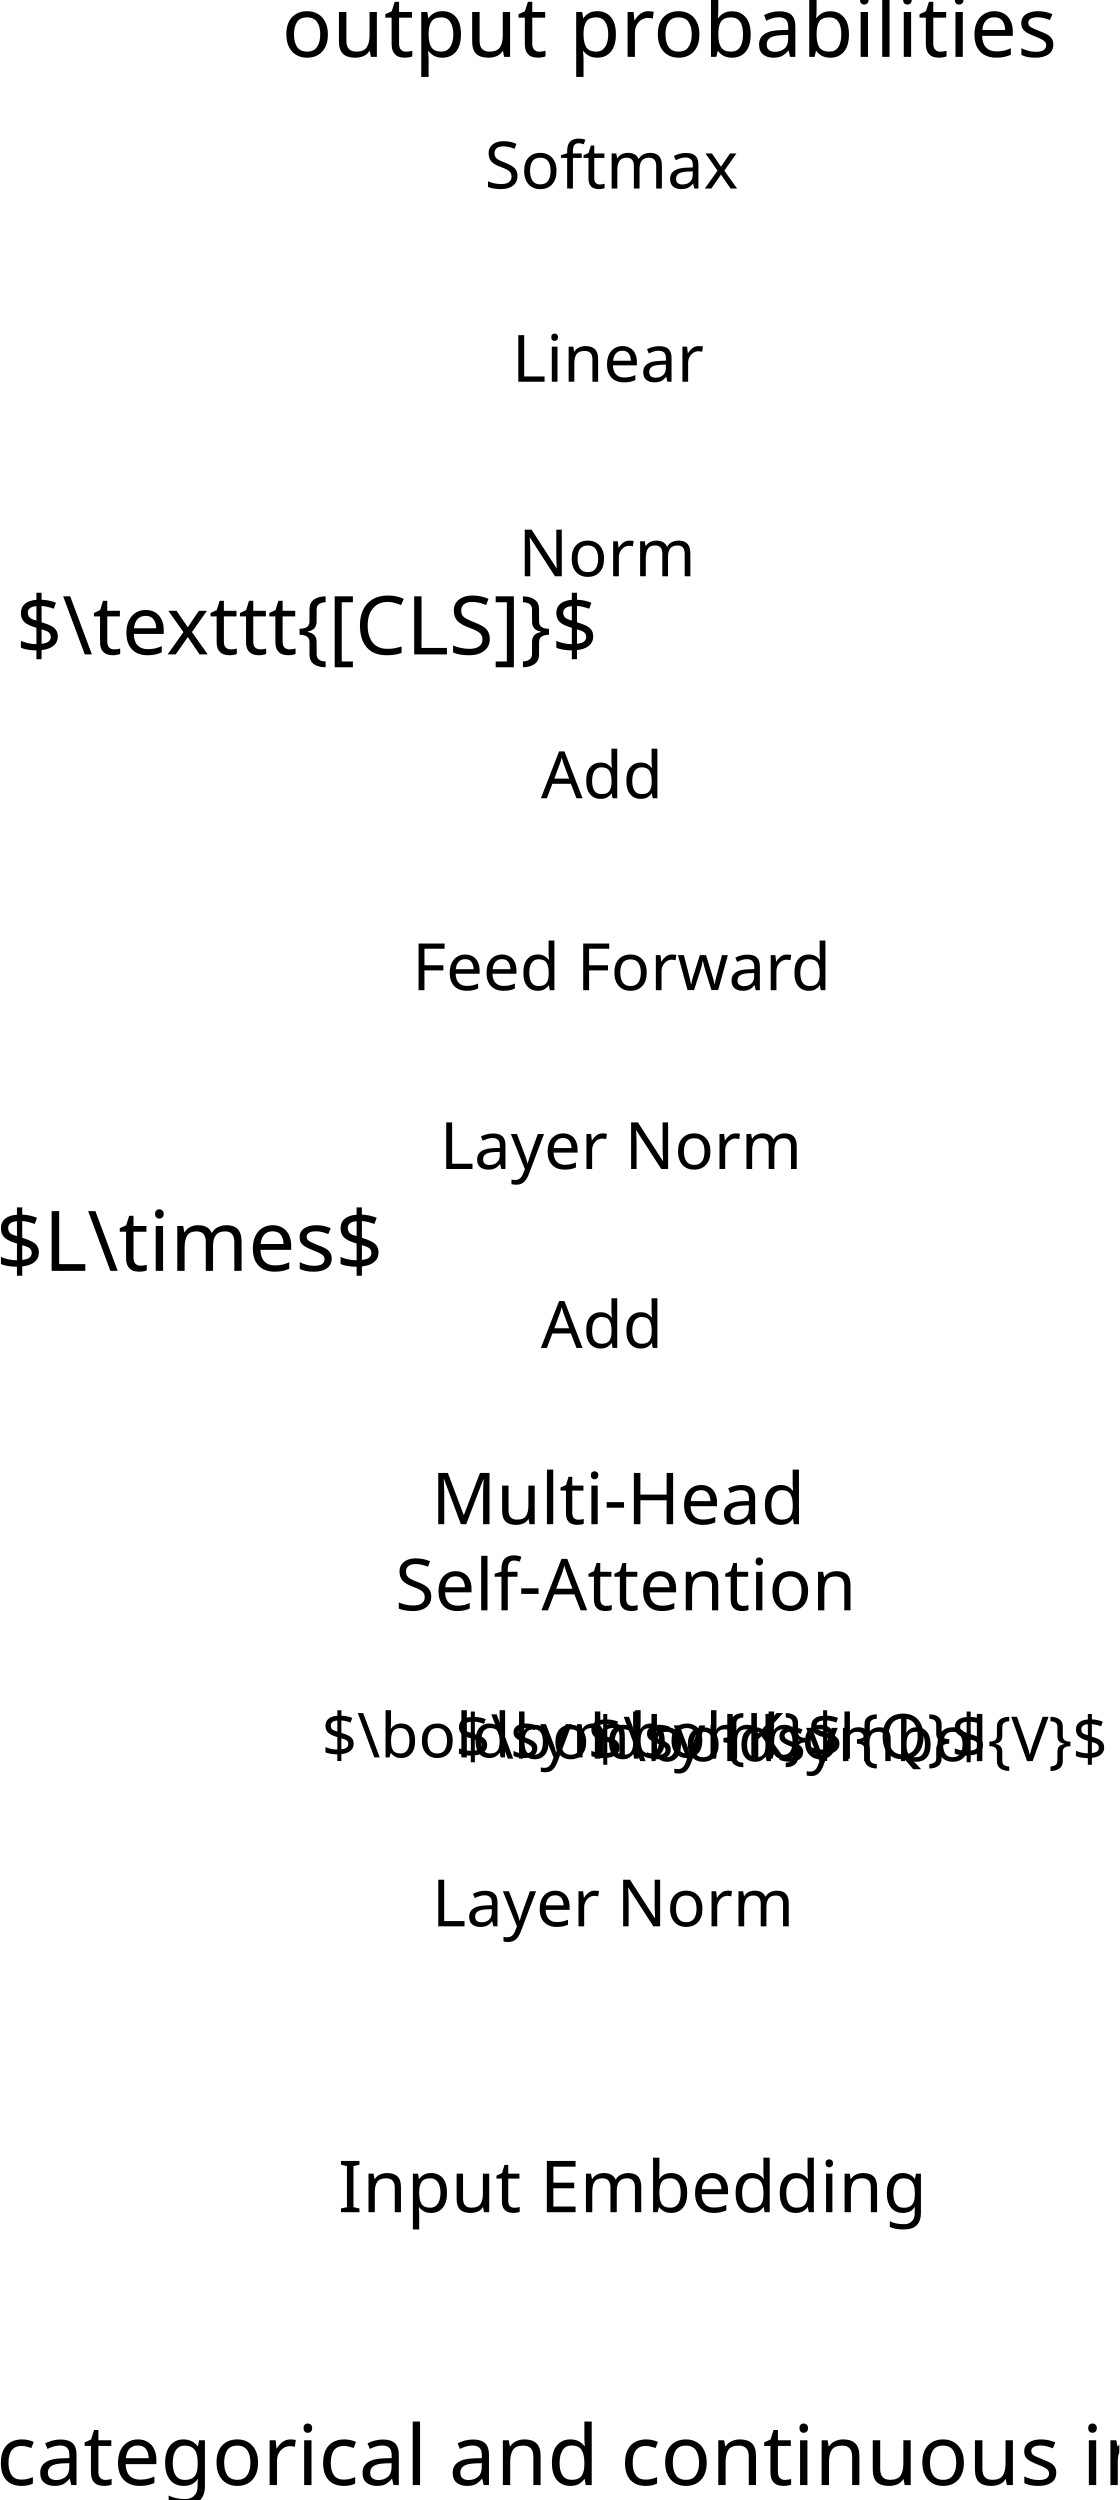
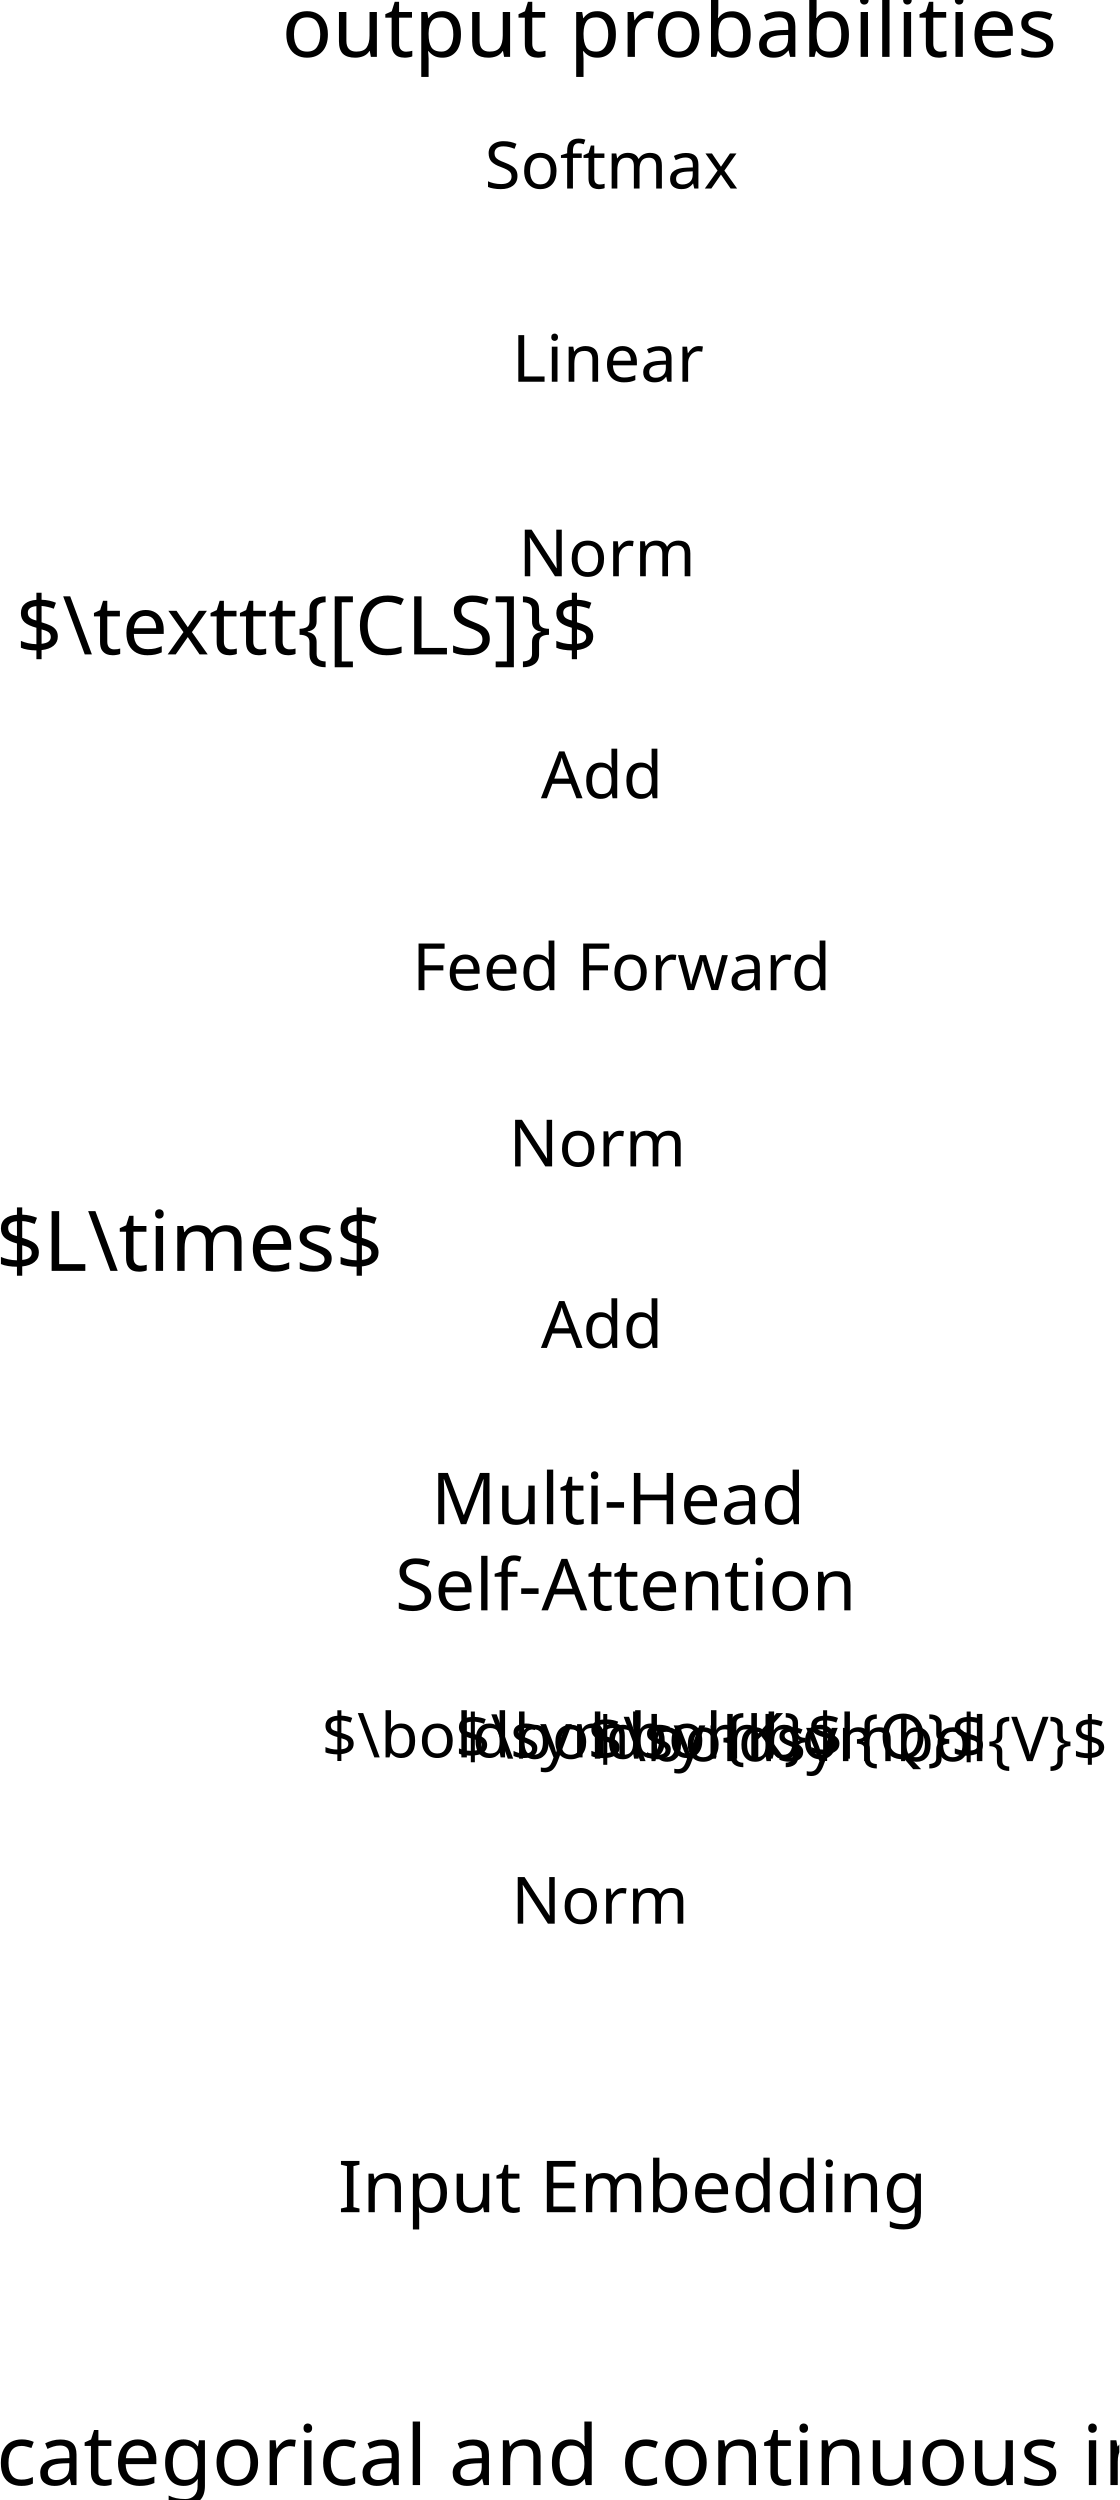
<svg xmlns="http://www.w3.org/2000/svg" width="169.22" height="377.953" xml:space="preserve" overflow="hidden" version="1.1" id="svg443">
  <defs id="defs341">
    <clipPath clipPathUnits="userSpaceOnUse" id="clipPath782">
      <g id="g786">
        <rect x="-18.609" y="-0.028" width="430.281" height="827.938" id="rect784" style="stroke-width:0.441" />
      </g>
    </clipPath>
    <clipPath clipPathUnits="userSpaceOnUse" id="clipPath788">
      <g id="g792">
        <rect x="-18.609" y="-0.028" width="430.281" height="827.938" id="rect790" style="stroke-width:0.441" />
      </g>
    </clipPath>
    <clipPath clipPathUnits="userSpaceOnUse" id="clipPath794">
      <g id="g798">
        <rect x="-18.609" y="-0.028" width="430.281" height="827.938" id="rect796" style="stroke-width:0.441" />
      </g>
    </clipPath>
    <clipPath clipPathUnits="userSpaceOnUse" id="clipPath800">
      <g id="g804">
        <rect x="-18.609" y="-0.028" width="430.281" height="827.938" id="rect802" style="stroke-width:0.441" />
      </g>
    </clipPath>
    <clipPath clipPathUnits="userSpaceOnUse" id="clipPath806">
      <g id="g810">
        <rect x="-18.609" y="-0.028" width="430.281" height="827.938" id="rect808" style="stroke-width:0.441" />
      </g>
    </clipPath>
    <clipPath clipPathUnits="userSpaceOnUse" id="clipPath812">
      <g id="g816">
        <rect x="-18.609" y="-0.028" width="430.281" height="827.938" id="rect814" style="stroke-width:0.441" />
      </g>
    </clipPath>
    <clipPath clipPathUnits="userSpaceOnUse" id="clipPath818">
      <g id="g822">
        <rect x="-18.609" y="-0.028" width="430.281" height="827.938" id="rect820" style="stroke-width:0.441" />
      </g>
    </clipPath>
    <clipPath clipPathUnits="userSpaceOnUse" id="clipPath824">
      <g id="g828">
        <rect x="-18.609" y="-0.028" width="430.281" height="827.938" id="rect826" style="stroke-width:0.441" />
      </g>
    </clipPath>
    <clipPath clipPathUnits="userSpaceOnUse" id="clipPath830">
      <g id="g834">
        <rect x="-18.609" y="-0.028" width="430.281" height="827.938" id="rect832" style="stroke-width:0.441" />
      </g>
    </clipPath>
    <clipPath clipPathUnits="userSpaceOnUse" id="clipPath836">
      <g id="g840">
        <rect x="-18.609" y="-0.028" width="430.281" height="827.938" id="rect838" style="stroke-width:0.441" />
      </g>
    </clipPath>
    <clipPath clipPathUnits="userSpaceOnUse" id="clipPath842">
      <g id="g846">
        <rect x="-18.609" y="-0.028" width="430.281" height="827.938" id="rect844" style="stroke-width:0.441" />
      </g>
    </clipPath>
    <clipPath clipPathUnits="userSpaceOnUse" id="clipPath848">
      <g id="g852">
        <rect x="-18.609" y="-0.028" width="430.281" height="827.938" id="rect850" style="stroke-width:0.441" />
      </g>
    </clipPath>
    <clipPath clipPathUnits="userSpaceOnUse" id="clipPath854">
      <g id="g858">
        <rect x="-18.609" y="-0.028" width="430.281" height="827.938" id="rect856" style="stroke-width:0.441" />
      </g>
    </clipPath>
    <clipPath clipPathUnits="userSpaceOnUse" id="clipPath860">
      <g id="g864">
        <rect x="-18.609" y="-0.028" width="430.281" height="827.938" id="rect862" style="stroke-width:0.441" />
      </g>
    </clipPath>
    <clipPath clipPathUnits="userSpaceOnUse" id="clipPath866">
      <g id="g870">
        <rect x="-18.609" y="-0.028" width="430.281" height="827.938" id="rect868" style="stroke-width:0.441" />
      </g>
    </clipPath>
    <clipPath clipPathUnits="userSpaceOnUse" id="clipPath872">
      <g id="g876">
        <rect x="-18.609" y="-0.028" width="430.281" height="827.938" id="rect874" style="stroke-width:0.441" />
      </g>
    </clipPath>
    <clipPath clipPathUnits="userSpaceOnUse" id="clipPath878">
      <g id="g882">
        <rect x="-18.609" y="-0.028" width="430.281" height="827.938" id="rect880" style="stroke-width:0.441" />
      </g>
    </clipPath>
    <clipPath clipPathUnits="userSpaceOnUse" id="clipPath884">
      <g id="g888">
        <rect x="-18.609" y="-0.028" width="430.281" height="827.938" id="rect886" style="stroke-width:0.441" />
      </g>
    </clipPath>
    <clipPath clipPathUnits="userSpaceOnUse" id="clipPath890">
      <g id="g894">
        <rect x="-18.609" y="-0.028" width="430.281" height="827.938" id="rect892" style="stroke-width:0.441" />
      </g>
    </clipPath>
    <clipPath clipPathUnits="userSpaceOnUse" id="clipPath896">
      <g id="g900">
        <rect x="-18.609" y="-0.028" width="430.281" height="827.938" id="rect898" style="stroke-width:0.441" />
      </g>
    </clipPath>
    <clipPath clipPathUnits="userSpaceOnUse" id="clipPath902">
      <g id="g906">
        <rect x="-18.609" y="-0.028" width="430.281" height="827.938" id="rect904" style="stroke-width:0.441" />
      </g>
    </clipPath>
    <clipPath clipPathUnits="userSpaceOnUse" id="clipPath908">
      <g id="g912">
        <rect x="-18.609" y="-0.028" width="430.281" height="827.938" id="rect910" style="stroke-width:0.441" />
      </g>
    </clipPath>
    <clipPath clipPathUnits="userSpaceOnUse" id="clipPath914">
      <g id="g918">
        <rect x="-18.609" y="-0.028" width="430.281" height="827.938" id="rect916" style="stroke-width:0.441" />
      </g>
    </clipPath>
    <clipPath clipPathUnits="userSpaceOnUse" id="clipPath920">
      <g id="g924">
        <rect x="-18.609" y="-0.028" width="430.281" height="827.938" id="rect922" style="stroke-width:0.441" />
      </g>
    </clipPath>
    <clipPath clipPathUnits="userSpaceOnUse" id="clipPath926">
      <g id="g930">
        <rect x="-18.609" y="-0.028" width="430.281" height="827.938" id="rect928" style="stroke-width:0.441" />
      </g>
    </clipPath>
  </defs>
  <path d="m 59.203,685.446 c 0,-4.47 3.619,-8.09 8.09,-8.09 H 328.856 c 4.47,0 8.09,3.619 8.09,8.09 v 35.842 c 0,4.47 -3.619,8.09 -8.09,8.09 H 67.293 c -4.47,0 -8.09,-3.619 -8.09,-8.09 z" stroke="#000000" stroke-width="3.031" stroke-miterlimit="8" fill="#edaecd" fill-rule="evenodd" id="path343" clip-path="url(#clipPath926)" transform="matrix(0.4477296,0,0,0.4477296,2.3288224e-5,16.07494)" style="stroke-width:2.233;stroke-dasharray:none" />
  <text font-family="'Calibri Light', 'Calibri Light_MSFontService', sans-serif" font-weight="300" font-size="10.856px" id="text345" x="51.111" y="334.447" style="stroke-width:0.197">Input Embedding</text>
  <path d="m 108.58,460.369 c 0,-6.287 5.092,-11.379 11.379,-11.379 H 281.481 c 6.287,0 11.379,5.092 11.379,11.379 v 50.426 c 0,6.287 -5.092,11.379 -11.379,11.379 H 119.958 c -6.287,0 -11.379,-5.092 -11.379,-11.379 z" stroke="#000000" stroke-width="3.031" stroke-miterlimit="8" fill="#efabaa" fill-rule="evenodd" id="path347" clip-path="url(#clipPath920)" transform="matrix(0.4477296,0,0,0.4477296,2.3288224e-5,16.07494)" style="stroke-width:2.233;stroke-dasharray:none" />
  <text font-family="'Calibri Light', 'Calibri Light_MSFontService', sans-serif" font-weight="300" font-size="10.856px" id="text349" x="65.207" y="230.425" style="stroke-width:0.197">Multi-Head</text>
  <text font-family="'Calibri Light', 'Calibri Light_MSFontService', sans-serif" font-weight="300" font-size="10.856px" id="text355" x="59.743" y="243.452" style="stroke-width:0.197">Self-Attention</text>
  <path d="m 108.139,398.965 c 0,-3.293 2.672,-5.965 5.965,-5.965 h 173.232 c 3.293,0 5.965,2.672 5.965,5.965 v 26.425 c 0,3.293 -2.672,5.965 -5.965,5.965 H 114.104 c -3.293,0 -5.965,-2.672 -5.965,-5.965 z" stroke="#000000" stroke-width="3.031" stroke-miterlimit="8" fill="#ccd497" fill-rule="evenodd" id="path361" clip-path="url(#clipPath914)" transform="matrix(0.4477296,0,0,0.4477296,2.3288224e-5,16.07494)" style="stroke-width:2.233;stroke-dasharray:none" />
  <text font-family="'Calibri Light', 'Calibri Light_MSFontService', sans-serif" font-weight="300" font-size="9.869px" id="text363" x="81.773" y="203.777" style="stroke-width:0.197">Add</text>
  <path d="m 108.139,273.307 c 0,-4.506 3.65,-8.156 8.156,-8.156 h 168.85 c 4.506,0 8.156,3.65 8.156,8.156 v 36.151 c 0,4.506 -3.65,8.156 -8.156,8.156 H 116.295 c -4.506,0 -8.156,-3.65 -8.156,-8.156 z" stroke="#000000" stroke-width="3.031" stroke-miterlimit="8" fill="#a8d1ee" fill-rule="evenodd" id="path365" clip-path="url(#clipPath908)" transform="matrix(0.4477296,0,0,0.4477296,2.3288224e-5,16.07494)" style="stroke-width:2.233;stroke-dasharray:none" />
  <text font-family="'Calibri Light', 'Calibri Light_MSFontService', sans-serif" font-weight="300" font-size="9.869px" id="text367" x="62.323" y="149.693" style="stroke-width:0.197">Feed Forward</text>
  <path d="m 108.139,213.361 c 0,-3.293 2.672,-5.963 5.965,-5.963 h 173.232 c 3.293,0 5.965,2.67 5.965,5.963 v 26.427 c 0,3.293 -2.672,5.965 -5.965,5.965 H 114.104 c -3.293,0 -5.965,-2.672 -5.965,-5.965 z" stroke="#000000" stroke-width="3.031" stroke-miterlimit="8" fill="#ccd497" fill-rule="evenodd" id="path369" clip-path="url(#clipPath902)" transform="matrix(0.4477296,0,0,0.4477296,2.3288224e-5,16.07494)" style="stroke-width:2.233;stroke-dasharray:none" />
  <text font-family="'Calibri Light', 'Calibri Light_MSFontService', sans-serif" font-weight="300" font-size="9.869px" id="text371" x="81.773" y="120.678" style="stroke-width:0.197">Add</text>
  <path d="m 199.085,769.584 1.2e-4,-30.104 -2.021,-5e-5 -1.2e-4,30.104 z m 5.052,-28.083 -6.062,-12.124 -6.062,12.124 z" id="path373" style="stroke-width:0.441" clip-path="url(#clipPath896)" transform="matrix(0.4477296,0,0,0.4477296,2.3288224e-5,16.07494)" />
  <path d="m 62.289,210.68 c 0,-8.387 6.798,-15.185 15.183,-15.185 H 307.214 c 8.385,0 15.183,6.799 15.183,15.185 v 432.977 c 0,8.385 -6.798,15.183 -15.183,15.183 H 77.473 c -8.385,0 -15.183,-6.798 -15.183,-15.183 z" stroke="#000000" stroke-width="2.021" stroke-miterlimit="8" fill="none" fill-rule="evenodd" id="path375" clip-path="url(#clipPath890)" transform="matrix(0.4477296,0,0,0.4477296,2.3288224e-5,16.07494)" style="stroke-width:2.233;stroke-dasharray:none" />
  <text font-family="'Calibri Light', 'Calibri Light_MSFontService', sans-serif" font-weight="300" font-size="12.633px" id="text377" x="-0.557" y="375.701" style="stroke-width:0.197">categorical and continuous inputs</text>
  <text font-family="'Calibri Light', 'Calibri Light_MSFontService', sans-serif" font-weight="300" font-size="12.633px" id="text377-5" x="42.602" y="8.599" style="stroke-width:0.197">output probabilities</text>
  <path d="m 201.73,265.076 7e-5,-9.219 -2.021,-4e-5 -8e-5,9.219 z m 5.052,-7.198 -6.062,-12.124 -6.062,12.124 z" id="path385" style="stroke-width:0.441" clip-path="url(#clipPath884)" transform="matrix(0.4477296,0,0,0.4477296,2.3288224e-5,16.07494)" />
  <path d="m 201.73,448.941 7e-5,-7.483 -2.021,-5e-5 -7e-5,7.483 z m 5.052,-5.462 -6.062,-12.124 -6.062,12.124 z" id="path387" style="stroke-width:0.441" clip-path="url(#clipPath878)" transform="matrix(0.4477296,0,0,0.4477296,2.3288224e-5,16.07494)" />
  <path d="m 201.783,392.679 v -7.071 H 71.769 l 1.01,1.01 V 226.357 l -1.01,1.01 h 26.268 v -2.02 H 70.759 V 387.628 H 200.773 l -1.01,-1.01 v 6.061 z M 96.017,232.419 108.14,226.357 96.017,220.295 Z" id="path389" style="stroke-width:0.441" clip-path="url(#clipPath872)" transform="matrix(0.4477296,0,0,0.4477296,2.3288224e-5,16.07494)" />
  <text font-family="'Calibri Light', 'Calibri Light_MSFontService', sans-serif" font-weight="300" font-size="12.633px" id="text391" x="-0.642" y="192.132" style="stroke-width:0.197">$L\times$</text>
  <path d="m 196.752,564.351 h 54.427 l 0.065,-31.196 -2.02,-0.004 -0.063,30.188 1.01,-1.008 h -53.42 z m 59.478,-28.989 -5.68,-12.307 -6.438,11.928 z" id="path395" style="stroke-width:0.441" clip-path="url(#clipPath866)" transform="matrix(0.4477296,0,0,0.4477296,2.3288224e-5,16.07494)" />
  <path d="m 199.085,563.147 1.1e-4,-29.106 h -2.021 l -1.2e-4,29.106 z m 5.052,-27.086 -6.062,-12.124 -6.062,12.124 z" id="path397" style="stroke-width:0.441" clip-path="url(#clipPath860)" transform="matrix(0.4477296,0,0,0.4477296,2.3288224e-5,16.07494)" />
  <path d="m 201.73,207.354 1.1e-4,-26.445 -2.021,-4e-5 -1.2e-4,26.445 z m 5.052,-24.424 -6.062,-12.124 -6.062,12.124 z" id="path405" style="stroke-width:0.441" clip-path="url(#clipPath854)" transform="matrix(0.4477296,0,0,0.4477296,2.3288224e-5,16.07494)" />
  <path d="m 107.698,72.726 c 0,-3.293 2.672,-5.963 5.965,-5.963 h 173.232 c 3.293,0 5.965,2.67 5.965,5.963 v 26.429 c 0,3.293 -2.672,5.963 -5.965,5.963 H 113.663 c -3.293,0 -5.965,-2.67 -5.965,-5.963 z" stroke="#000000" stroke-width="3.031" stroke-miterlimit="8" fill="#ffff99" fill-rule="evenodd" id="path407" clip-path="url(#clipPath848)" transform="matrix(0.4477296,0,0,0.4477296,2.3288224e-5,16.07494)" style="stroke-width:2.233;stroke-dasharray:none" />
  <text font-family="'Calibri Light', 'Calibri Light_MSFontService', sans-serif" font-weight="300" font-size="9.869px" id="text409" x="77.405" y="57.711" style="stroke-width:0.197">Linear</text>
  <path d="m 107.698,7.479 c 0,-3.293 2.672,-5.963 5.965,-5.963 h 173.232 c 3.293,0 5.965,2.67 5.965,5.963 V 33.907 c 0,3.293 -2.672,5.963 -5.965,5.963 H 113.663 c -3.293,0 -5.965,-2.67 -5.965,-5.963 z" stroke="#000000" stroke-width="3.031" stroke-miterlimit="8" fill="#d2c4b2" fill-rule="evenodd" id="path411" clip-path="url(#clipPath842)" transform="matrix(0.4477296,0,0,0.4477296,2.3288224e-5,16.07494)" style="stroke-width:2.233;stroke-dasharray:none" />
  <text font-family="'Calibri Light', 'Calibri Light_MSFontService', sans-serif" font-weight="300" font-size="9.869px" id="text413" x="73.276" y="28.498" style="stroke-width:0.197">Softmax</text>
  <path d="m 201.289,66.391 1e-4,-16.417 h -2.021 l -1e-4,16.417 z m 5.052,-14.397 -6.062,-12.124 -6.062,12.124 z" id="path415" style="stroke-width:0.441" clip-path="url(#clipPath836)" transform="matrix(0.4477296,0,0,0.4477296,2.3288224e-5,16.07494)" />
  <path d="m 201.73,130.931 9e-5,-15.269 -2.021,-4e-5 -1e-4,15.269 z m 5.052,-13.249 -6.062,-12.124 -6.062,12.124 z" id="path417" style="stroke-width:0.441" clip-path="url(#clipPath830)" transform="matrix(0.4477296,0,0,0.4477296,2.3288224e-5,16.07494)" />
  <path d="m 108.139,138.042 c 0,-3.331 2.702,-6.031 6.031,-6.031 h 173.1 c 3.329,0 6.031,2.7 6.031,6.031 v 26.733 c 0,3.331 -2.702,6.031 -6.031,6.031 H 114.17 c -3.329,0 -6.031,-2.7 -6.031,-6.031 z" stroke="#000000" stroke-width="3.031" stroke-miterlimit="8" fill="#ccd497" fill-rule="evenodd" id="path419" clip-path="url(#clipPath824)" transform="matrix(0.4477296,0,0,0.4477296,2.3288224e-5,16.07494)" style="stroke-width:2.233;stroke-dasharray:none" />
  <text font-family="'Calibri Light', 'Calibri Light_MSFontService', sans-serif" font-weight="300" font-size="9.869px" id="text421" x="78.382" y="87.122" style="stroke-width:0.197">Norm</text>
  <path d="m 201.73,392.93 8e-5,-11.871 -2.021,-4e-5 -9e-5,11.871 z m 5.052,-9.851 -6.062,-12.124 -6.062,12.124 z" id="path423" style="stroke-width:0.441" clip-path="url(#clipPath818)" transform="matrix(0.4477296,0,0,0.4477296,2.3288224e-5,16.07494)" />
  <path d="m 105.494,593.892 c 0,-3.329 2.702,-6.031 6.031,-6.031 h 173.1 c 3.329,0 6.031,2.702 6.031,6.031 v 26.734 c 0,3.329 -2.702,6.031 -6.031,6.031 H 111.525 c -3.329,0 -6.031,-2.702 -6.031,-6.031 z" stroke="#000000" stroke-width="3.031" stroke-miterlimit="8" fill="#ccd497" fill-rule="evenodd" id="path425" clip-path="url(#clipPath812)" transform="matrix(0.4477296,0,0,0.4477296,2.3288224e-5,16.07494)" style="stroke-width:2.233;stroke-dasharray:none" />
-   <text font-family="'Calibri Light', 'Calibri Light_MSFontService', sans-serif" font-weight="300" font-size="9.869px" id="text427" x="65.303" y="291.22" style="stroke-width:0.197">Layer Norm</text>
+   <text font-family="'Calibri Light', 'Calibri Light_MSFontService', sans-serif" font-weight="300" font-size="9.869px" id="text427" x="77.317" y="290.819" style="stroke-width:0.197">Norm</text>
  <path d="m 108.139,338.193 c 0,-3.329 2.702,-6.031 6.031,-6.031 h 173.1 c 3.329,0 6.031,2.702 6.031,6.031 v 26.734 c 0,3.329 -2.702,6.031 -6.031,6.031 H 114.17 c -3.329,0 -6.031,-2.702 -6.031,-6.031 z" stroke="#000000" stroke-width="3.031" stroke-miterlimit="8" fill="#ccd497" fill-rule="evenodd" id="path429" clip-path="url(#clipPath806)" transform="matrix(0.4477296,0,0,0.4477296,2.3288224e-5,16.07494)" style="stroke-width:2.233;stroke-dasharray:none" />
-   <text font-family="'Calibri Light', 'Calibri Light_MSFontService', sans-serif" font-weight="300" font-size="9.869px" id="text431" x="66.507" y="176.735" style="stroke-width:0.197">Layer Norm</text>
+   <text font-family="'Calibri Light', 'Calibri Light_MSFontService', sans-serif" font-weight="300" font-size="9.869px" id="text431" x="76.92" y="176.335" style="stroke-width:0.197">Norm</text>
  <path d="m 201.73,332.325 5e-5,-4.609 -2.021,-4e-5 -5e-5,4.609 z m 5.052,-2.589 -6.062,-12.124 -6.062,12.124 z" id="path433" style="stroke-width:0.441" clip-path="url(#clipPath800)" transform="matrix(0.4477296,0,0,0.4477296,2.3288224e-5,16.07494)" />
  <path d="m 199.085,677.405 1.3e-4,-40.646 h -2.021 l -1.3e-4,40.646 z m 5.052,-38.625 -6.062,-12.124 -6.062,12.123 z" id="path435" style="stroke-width:0.441" clip-path="url(#clipPath794)" transform="matrix(0.4477296,0,0,0.4477296,2.3288224e-5,16.07494)" />
  <path d="M 199.094,677.017 V 650.598 H 70.849 l 1.01,1.01 V 411.956 L 70.849,412.966 h 27.187 v -2.02 H 69.838 V 652.618 H 198.083 l -1.01,-1.01 v 25.409 z M 96.015,418.018 108.139,411.956 96.015,405.894 Z" id="path437" style="stroke-width:0.441" clip-path="url(#clipPath788)" transform="matrix(0.4477296,0,0,0.4477296,2.3288224e-5,16.07494)" />
  <path d="m 198.904,587.786 v -25.482 h -51.088 l 1.01,1.01 v -31.038 h -2.02 v 32.049 h 51.088 l -1.01,-1.01 v 24.472 z m -45.026,-53.489 -6.062,-12.124 -6.062,12.124 z" id="path439" style="stroke-width:0.441" clip-path="url(#clipPath782)" transform="matrix(0.4477296,0,0,0.4477296,2.3288224e-5,16.07494)" />
  <text font-family="'Calibri Light', 'Calibri Light_MSFontService', sans-serif" font-weight="300" font-size="9.394px" id="text737" x="88.825" y="266.251" style="stroke-width:0.188">$\boldsymbol{V}$</text>
  <text font-family="'Calibri Light', 'Calibri Light_MSFontService', sans-serif" font-weight="300" font-size="9.394px" id="text739" x="48.624" y="265.688" style="display:inline;stroke-width:0.188">$\boldsymbol{K}$</text>
  <text font-family="'Calibri Light', 'Calibri Light_MSFontService', sans-serif" font-weight="300" font-size="9.394px" id="text741" x="68.806" y="265.876" style="display:inline;stroke-width:0.188">$\boldsymbol{Q}$</text>
  <text font-family="'Calibri Light', 'Calibri Light_MSFontService', sans-serif" font-weight="300" font-size="11.734px" id="text4065-1" x="2.394" y="98.94" style="font-style:normal;font-variant:normal;font-weight:normal;font-stretch:normal;font-size:12.294px;font-family:'Calibri Light', 'Calibri Light_MSFontService', sans-serif;-inkscape-font-specification:'Calibri Light, Calibri Light_MSFontService, sans-serif, Normal';font-variant-ligatures:normal;font-variant-caps:normal;font-variant-numeric:normal;font-variant-east-asian:normal;stroke-width:0.192">
    <tspan id="tspan11781-7" x="2.394" y="98.94" style="stroke-width:0.192">$\texttt{[CLS]}$</tspan>
  </text>
</svg>
